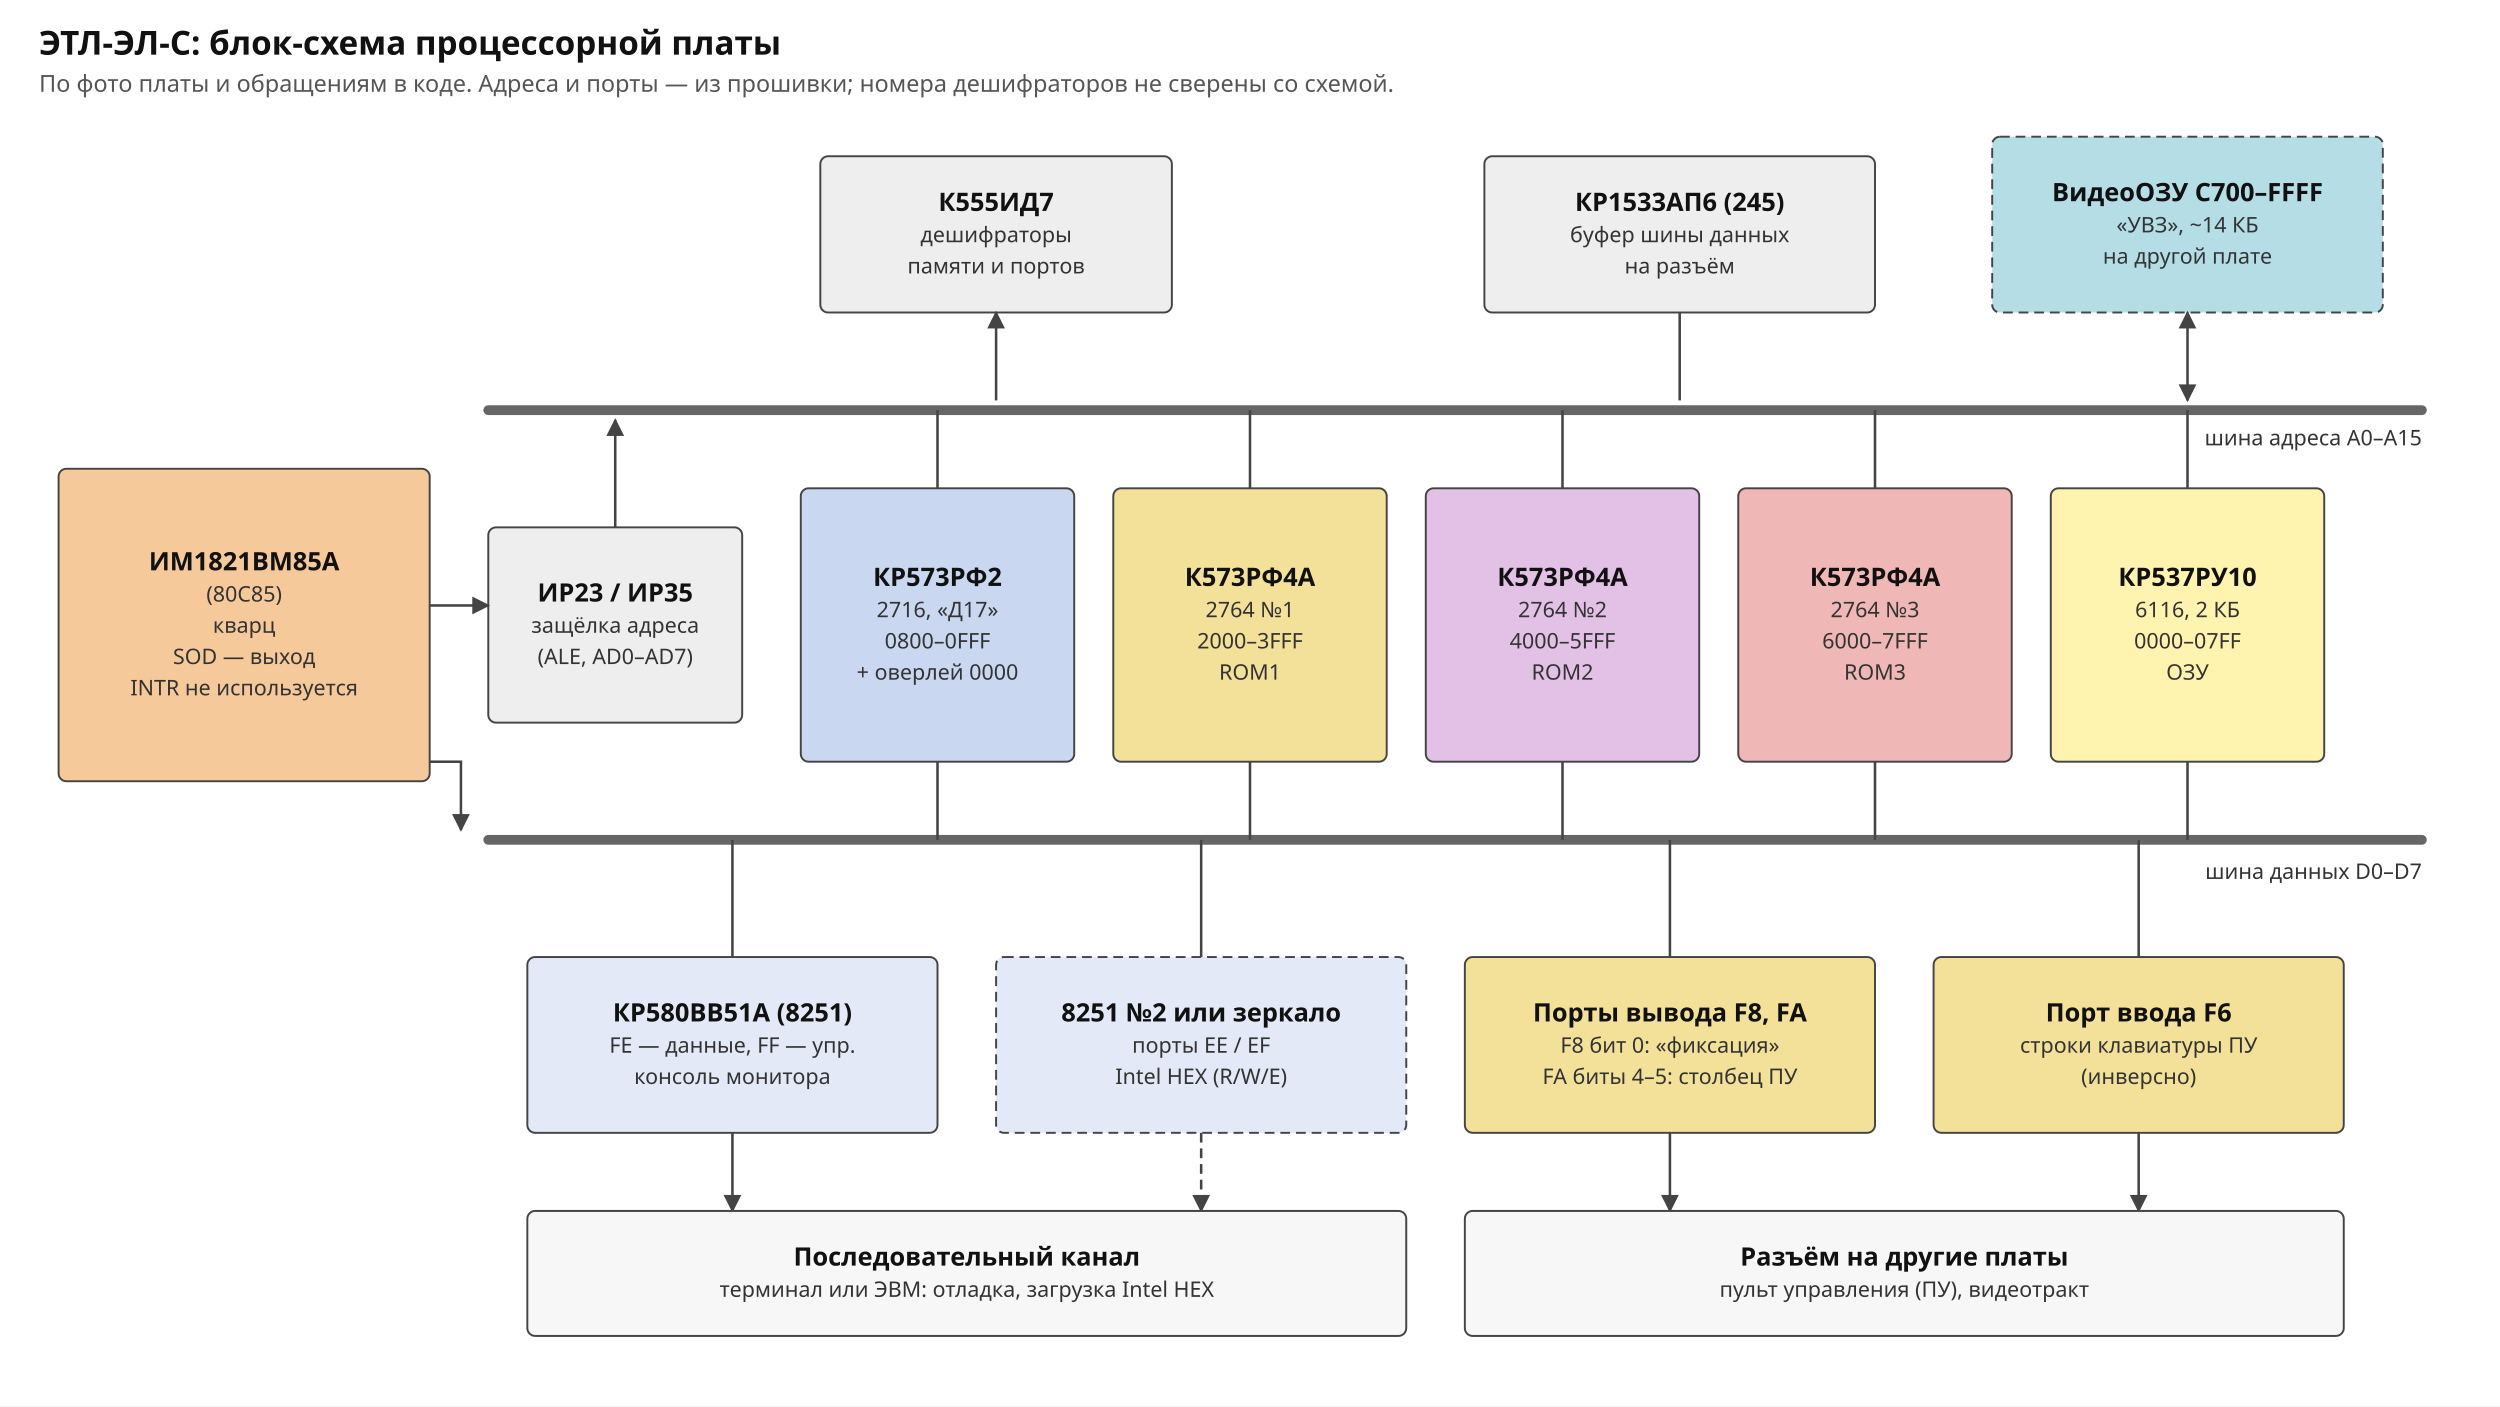
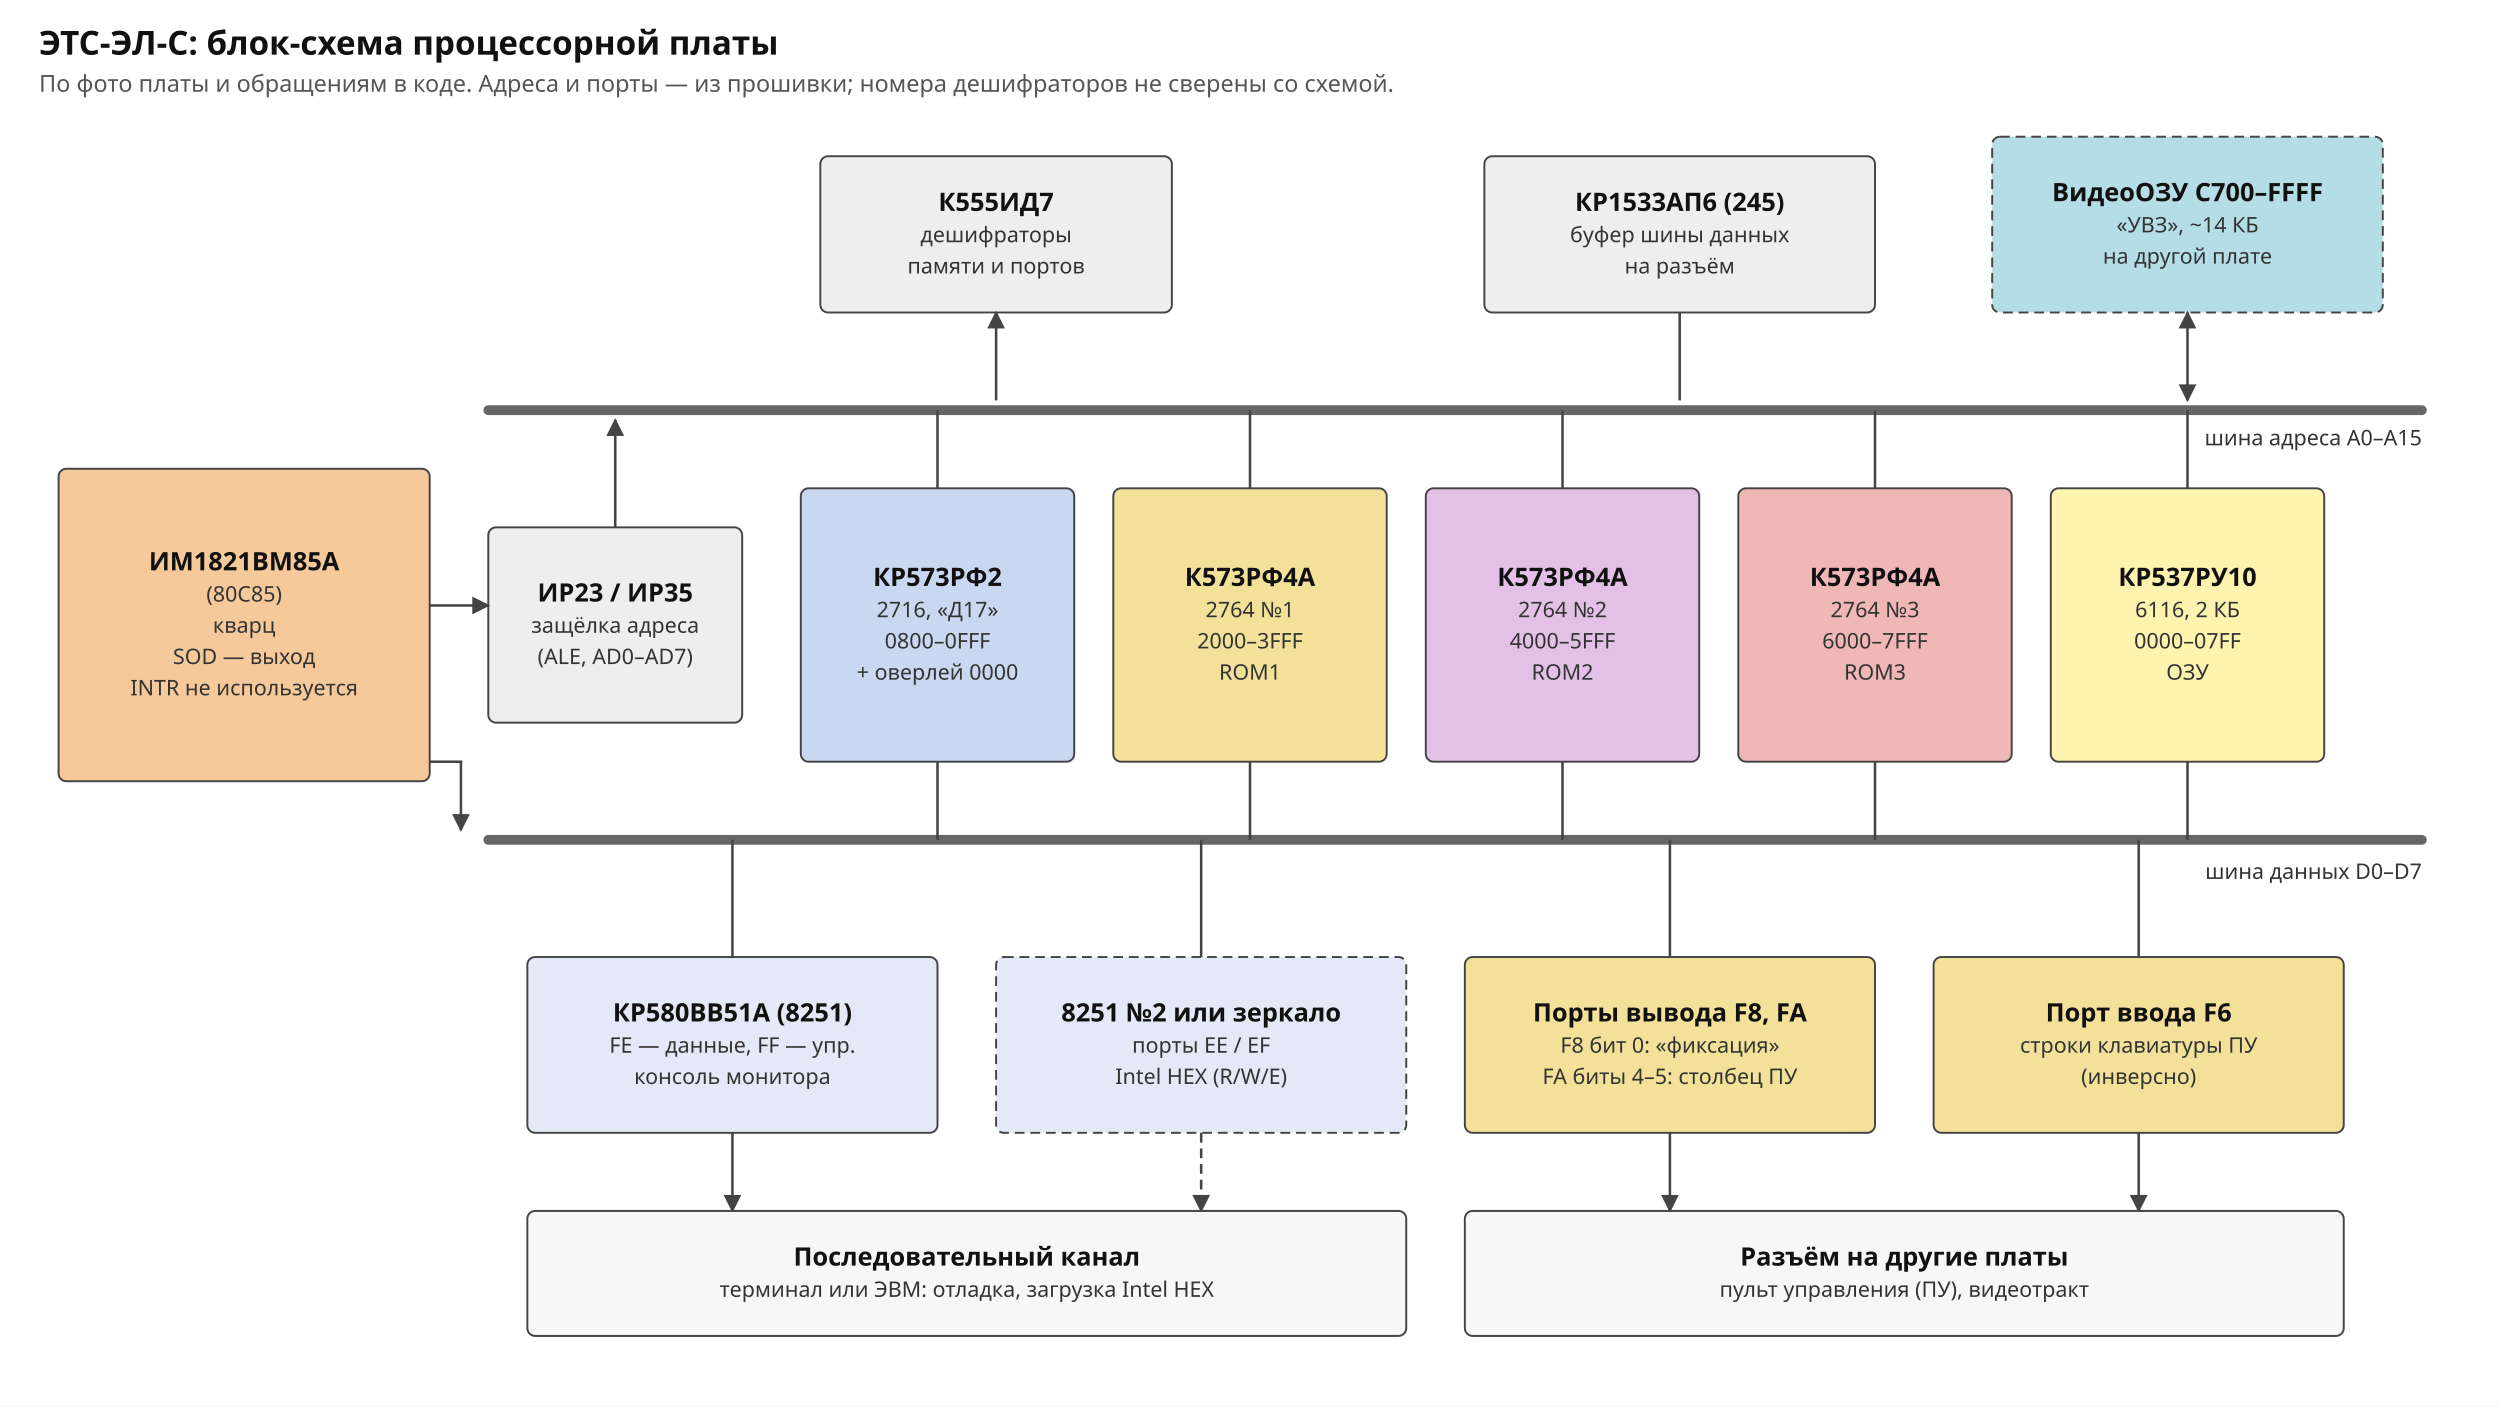
<svg xmlns="http://www.w3.org/2000/svg" width="1280" height="720" viewBox="0 0 1280 720">
  <style>
 .h{font:bold 17px sans-serif;fill:#111} .sub{font:12px sans-serif;fill:#555}
 .t{font:13px sans-serif;fill:#111} .tb{font:bold 13px sans-serif;fill:#111}
 .s{font:11px sans-serif;fill:#333} .a{font:11px monospace;fill:#444}
 .box{stroke:#444;stroke-width:1} .dash{stroke:#888;stroke-width:1;stroke-dasharray:5 3;fill:none}
 .ln{stroke:#444;stroke-width:1.3;fill:none} .bus{stroke:#666;stroke-width:5;fill:none;stroke-linecap:round}
</style>
  <defs>
    <marker id="ar" viewBox="0 0 10 10" refX="9" refY="5" markerWidth="7" markerHeight="7" orient="auto-start-reverse">
      <path d="M0 0L10 5L0 10z" fill="#444" />
    </marker>
  </defs>
  <rect width="100%" height="100%" fill="#fff" />
-   <text class="h" x="20" y="28">ЭТЛ-ЭЛ-С: блок-схема процессорной платы</text>
+   <text class="h" x="20" y="28">ЭТС-ЭЛ-С: блок-схема процессорной платы</text>
  <text class="sub" x="20" y="47">По фото платы и обращениям в коде. Адреса и порты — из прошивки; номера дешифраторов не сверены со схемой.</text>
  <path class="bus" d="M250 210 L1240 210" />
  <path class="bus" d="M250 430 L1240 430" />
  <text class="s" x="1240" y="228" text-anchor="end">шина адреса A0–A15</text>
  <text class="s" x="1240" y="450" text-anchor="end">шина данных D0–D7</text>
  <rect class="box" x="30" y="240" width="190" height="160" rx="4" fill="#f6c99b" />
  <text class="tb" x="125" y="292" text-anchor="middle">ИМ1821ВМ85А</text>
  <text class="s" x="125" y="308" text-anchor="middle">(80C85)</text>
  <text class="s" x="125" y="324" text-anchor="middle">кварц</text>
  <text class="s" x="125" y="340" text-anchor="middle">SOD — выход</text>
  <text class="s" x="125" y="356" text-anchor="middle">INTR не используется</text>
  <rect class="box" x="250" y="270" width="130" height="100" rx="4" fill="#eee" />
  <text class="tb" x="315" y="308" text-anchor="middle">ИР23 / ИР35</text>
  <text class="s" x="315" y="324" text-anchor="middle">защёлка адреса</text>
  <text class="s" x="315" y="340" text-anchor="middle">(ALE, AD0–AD7)</text>
  <path class="ln" d="M220 310 L250 310" marker-end="url(#ar)" />
  <path class="ln" d="M315 270 L315 215" marker-end="url(#ar)" />
  <path class="ln" d="M220 390 L236 390 L236 425" marker-end="url(#ar)" />
  <rect class="box" x="420" y="80" width="180" height="80" rx="4" fill="#eee" />
  <text class="tb" x="510" y="108" text-anchor="middle">К555ИД7</text>
  <text class="s" x="510" y="124" text-anchor="middle">дешифраторы</text>
  <text class="s" x="510" y="140" text-anchor="middle">памяти и портов</text>
  <path class="ln" d="M510 205 L510 160" marker-end="url(#ar)" />
  <rect class="box" x="760" y="80" width="200" height="80" rx="4" fill="#eee" />
  <text class="tb" x="860" y="108" text-anchor="middle">КР1533АП6 (245)</text>
  <text class="s" x="860" y="124" text-anchor="middle">буфер шины данных</text>
  <text class="s" x="860" y="140" text-anchor="middle">на разъём</text>
  <path class="ln" d="M860 160 L860 205" />
  <rect class="box" x="1020" y="70" width="200" height="90" rx="4" fill="#b5dde6" stroke-dasharray="5 3" />
  <text class="tb" x="1120" y="103" text-anchor="middle">ВидеоОЗУ C700–FFFF</text>
  <text class="s" x="1120" y="119" text-anchor="middle">«УВЗ», ~14 КБ</text>
  <text class="s" x="1120" y="135" text-anchor="middle">на другой плате</text>
  <path class="ln" d="M1120 160 L1120 205" marker-end="url(#ar)" marker-start="url(#ar)" />
  <rect class="box" x="410" y="250" width="140" height="140" rx="4" fill="#c9d7f0" />
  <text class="tb" x="480" y="300" text-anchor="middle">КР573РФ2</text>
  <text class="s" x="480" y="316" text-anchor="middle">2716, «Д17»</text>
  <text class="s" x="480" y="332" text-anchor="middle">0800–0FFF</text>
  <text class="s" x="480" y="348" text-anchor="middle">+ оверлей 0000</text>
  <path class="ln" d="M480 210 L480 250" />
  <path class="ln" d="M480 390 L480 430" />
  <rect class="box" x="570" y="250" width="140" height="140" rx="4" fill="#f3e19a" />
  <text class="tb" x="640" y="300" text-anchor="middle">К573РФ4А</text>
  <text class="s" x="640" y="316" text-anchor="middle">2764 №1</text>
  <text class="s" x="640" y="332" text-anchor="middle">2000–3FFF</text>
  <text class="s" x="640" y="348" text-anchor="middle">ROM1</text>
  <path class="ln" d="M640 210 L640 250" />
  <path class="ln" d="M640 390 L640 430" />
  <rect class="box" x="730" y="250" width="140" height="140" rx="4" fill="#e3c1e6" />
  <text class="tb" x="800" y="300" text-anchor="middle">К573РФ4А</text>
  <text class="s" x="800" y="316" text-anchor="middle">2764 №2</text>
  <text class="s" x="800" y="332" text-anchor="middle">4000–5FFF</text>
  <text class="s" x="800" y="348" text-anchor="middle">ROM2</text>
  <path class="ln" d="M800 210 L800 250" />
  <path class="ln" d="M800 390 L800 430" />
  <rect class="box" x="890" y="250" width="140" height="140" rx="4" fill="#f0b7b7" />
  <text class="tb" x="960" y="300" text-anchor="middle">К573РФ4А</text>
  <text class="s" x="960" y="316" text-anchor="middle">2764 №3</text>
  <text class="s" x="960" y="332" text-anchor="middle">6000–7FFF</text>
  <text class="s" x="960" y="348" text-anchor="middle">ROM3</text>
  <path class="ln" d="M960 210 L960 250" />
  <path class="ln" d="M960 390 L960 430" />
  <rect class="box" x="1050" y="250" width="140" height="140" rx="4" fill="#fff3b0" />
  <text class="tb" x="1120" y="300" text-anchor="middle">КР537РУ10</text>
  <text class="s" x="1120" y="316" text-anchor="middle">6116, 2 КБ</text>
  <text class="s" x="1120" y="332" text-anchor="middle">0000–07FF</text>
  <text class="s" x="1120" y="348" text-anchor="middle">ОЗУ</text>
  <path class="ln" d="M1120 210 L1120 250" />
  <path class="ln" d="M1120 390 L1120 430" />
  <rect class="box" x="270" y="490" width="210" height="90" rx="4" fill="#e3e9f6" />
  <text class="tb" x="375" y="523" text-anchor="middle">КР580ВВ51А (8251)</text>
  <text class="s" x="375" y="539" text-anchor="middle">FE — данные, FF — упр.</text>
  <text class="s" x="375" y="555" text-anchor="middle">консоль монитора</text>
  <path class="ln" d="M375 430 L375 490" />
  <path class="ln" d="M375 580 L375 620" marker-end="url(#ar)" />
  <rect class="box" x="510" y="490" width="210" height="90" rx="4" fill="#e3e9f6" stroke-dasharray="5 3" />
  <text class="tb" x="615" y="523" text-anchor="middle">8251 №2 или зеркало</text>
  <text class="s" x="615" y="539" text-anchor="middle">порты EE / EF</text>
  <text class="s" x="615" y="555" text-anchor="middle">Intel HEX (R/W/E)</text>
  <path class="ln" d="M615 430 L615 490" />
  <path class="ln" stroke-dasharray="5 3" d="M615 580 L615 620" marker-end="url(#ar)" />
  <rect class="box" x="750" y="490" width="210" height="90" rx="4" fill="#f3e19a" />
  <text class="tb" x="855" y="523" text-anchor="middle">Порты вывода F8, FA</text>
  <text class="s" x="855" y="539" text-anchor="middle">F8 бит 0: «фиксация»</text>
  <text class="s" x="855" y="555" text-anchor="middle">FA биты 4–5: столбец ПУ</text>
  <path class="ln" d="M855 430 L855 490" />
  <path class="ln" d="M855 580 L855 620" marker-end="url(#ar)" />
  <rect class="box" x="990" y="490" width="210" height="90" rx="4" fill="#f3e19a" />
  <text class="tb" x="1095" y="523" text-anchor="middle">Порт ввода F6</text>
  <text class="s" x="1095" y="539" text-anchor="middle">строки клавиатуры ПУ</text>
  <text class="s" x="1095" y="555" text-anchor="middle">(инверсно)</text>
  <path class="ln" d="M1095 430 L1095 490" />
  <path class="ln" d="M1095 580 L1095 620" marker-end="url(#ar)" />
  <rect class="box" x="270" y="620" width="450" height="64" rx="4" fill="#f7f7f7" />
  <text class="tb" x="495" y="648" text-anchor="middle">Последовательный канал</text>
  <text class="s" x="495" y="664" text-anchor="middle">терминал или ЭВМ: отладка, загрузка Intel HEX</text>
  <rect class="box" x="750" y="620" width="450" height="64" rx="4" fill="#f7f7f7" />
  <text class="tb" x="975" y="648" text-anchor="middle">Разъём на другие платы</text>
  <text class="s" x="975" y="664" text-anchor="middle">пульт управления (ПУ), видеотракт</text>
</svg>
